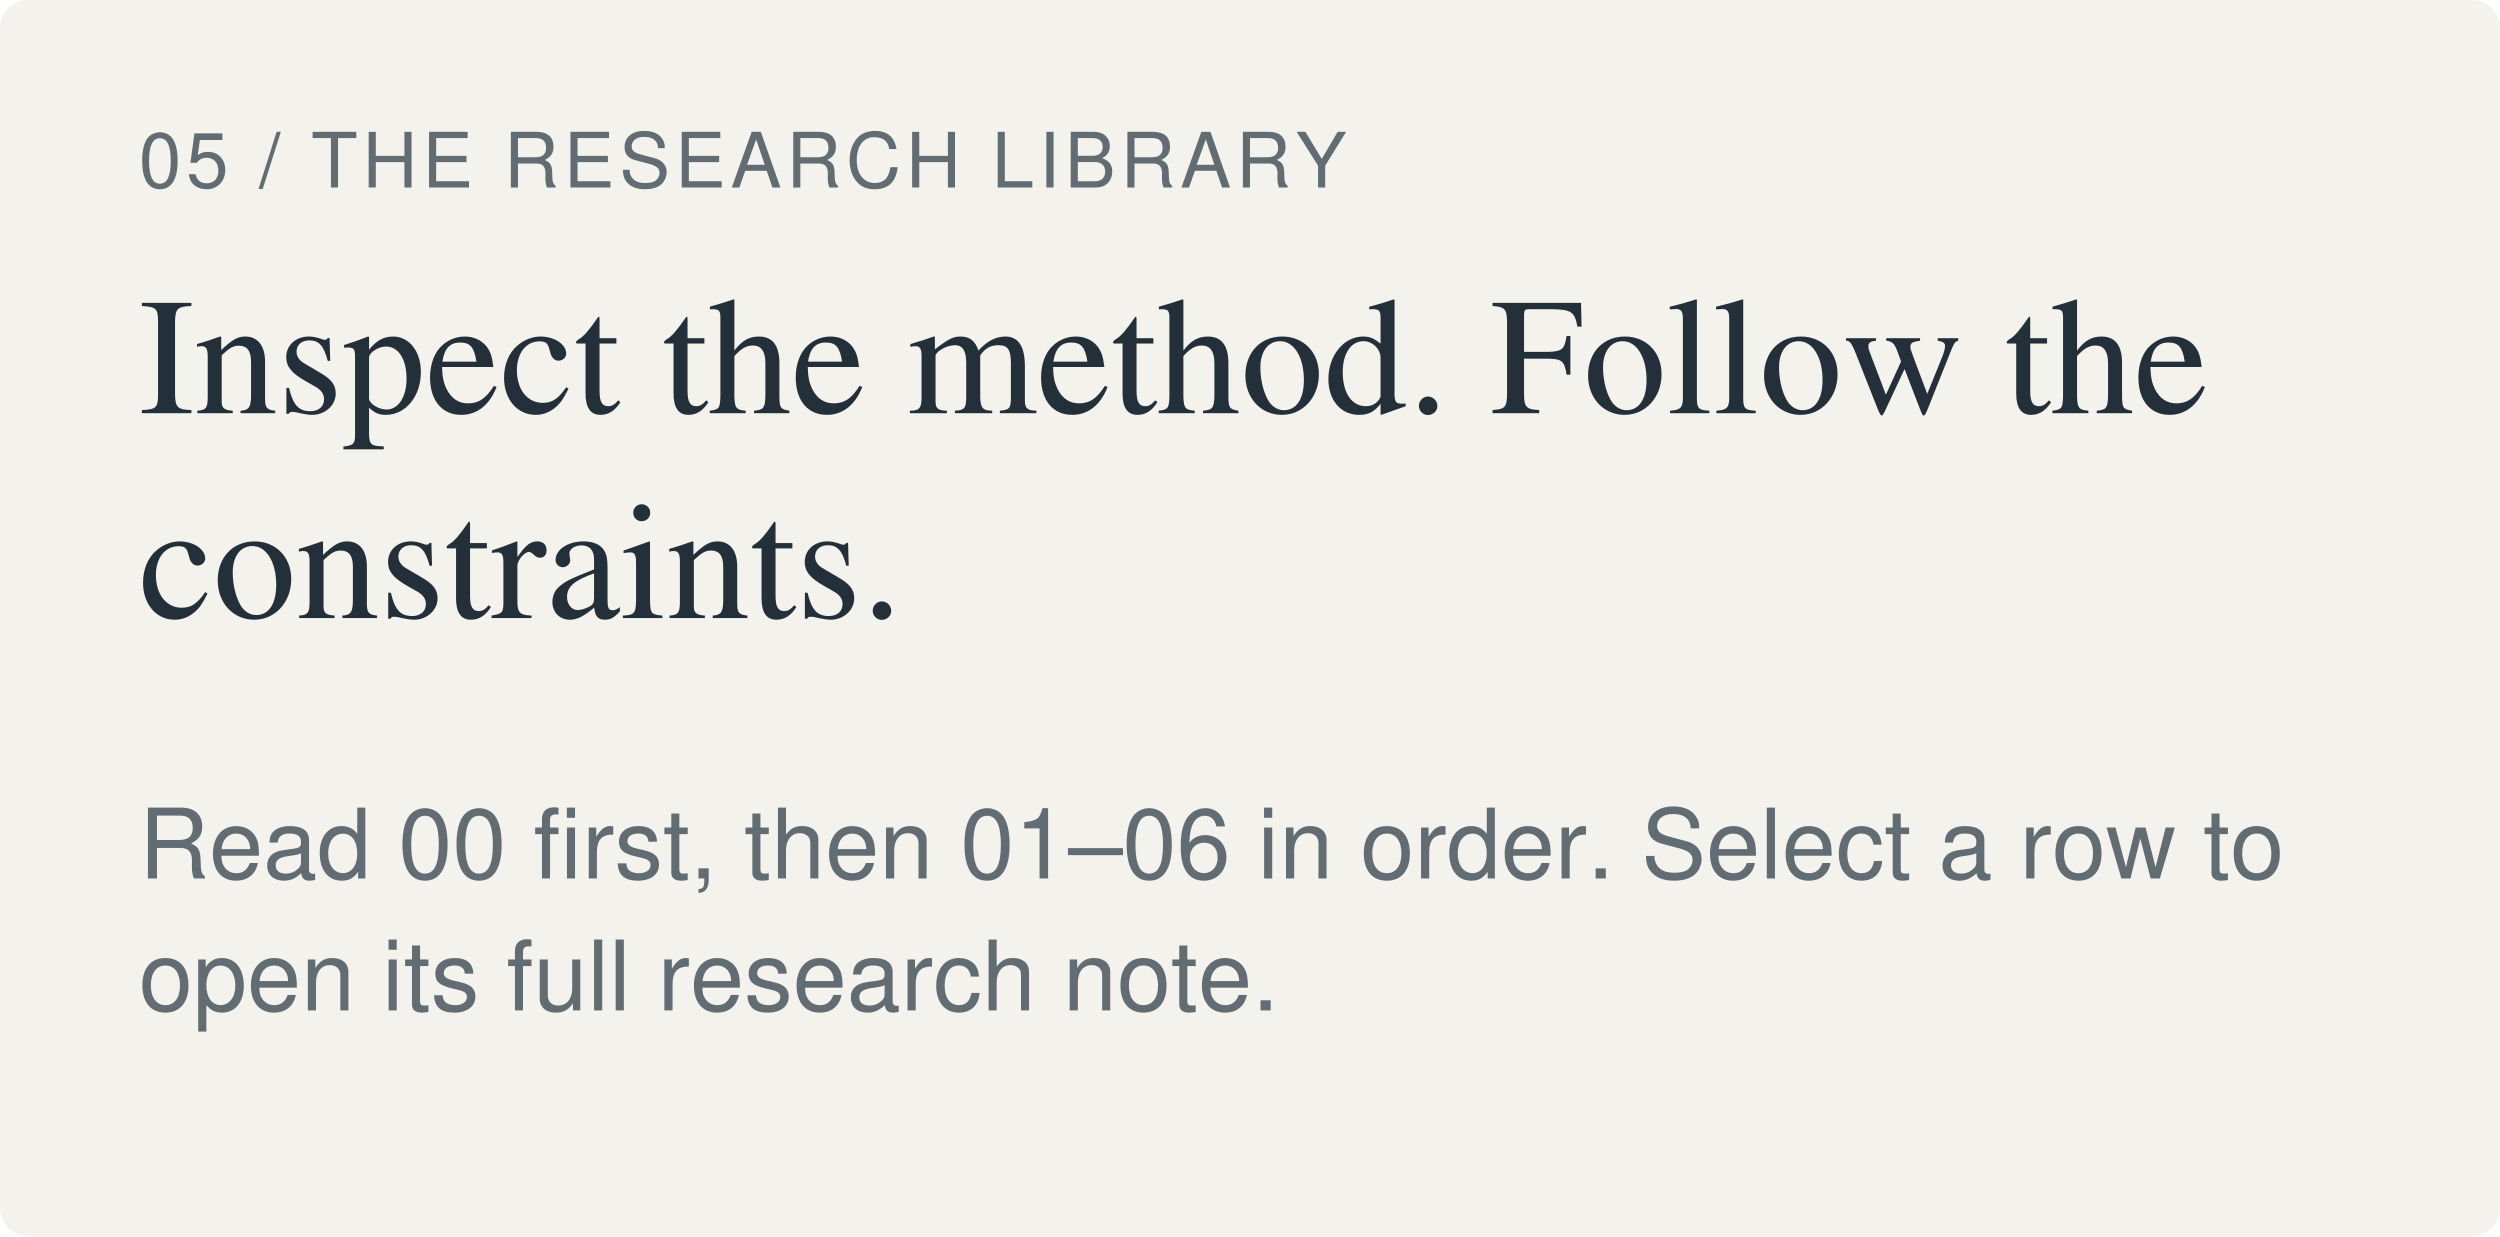
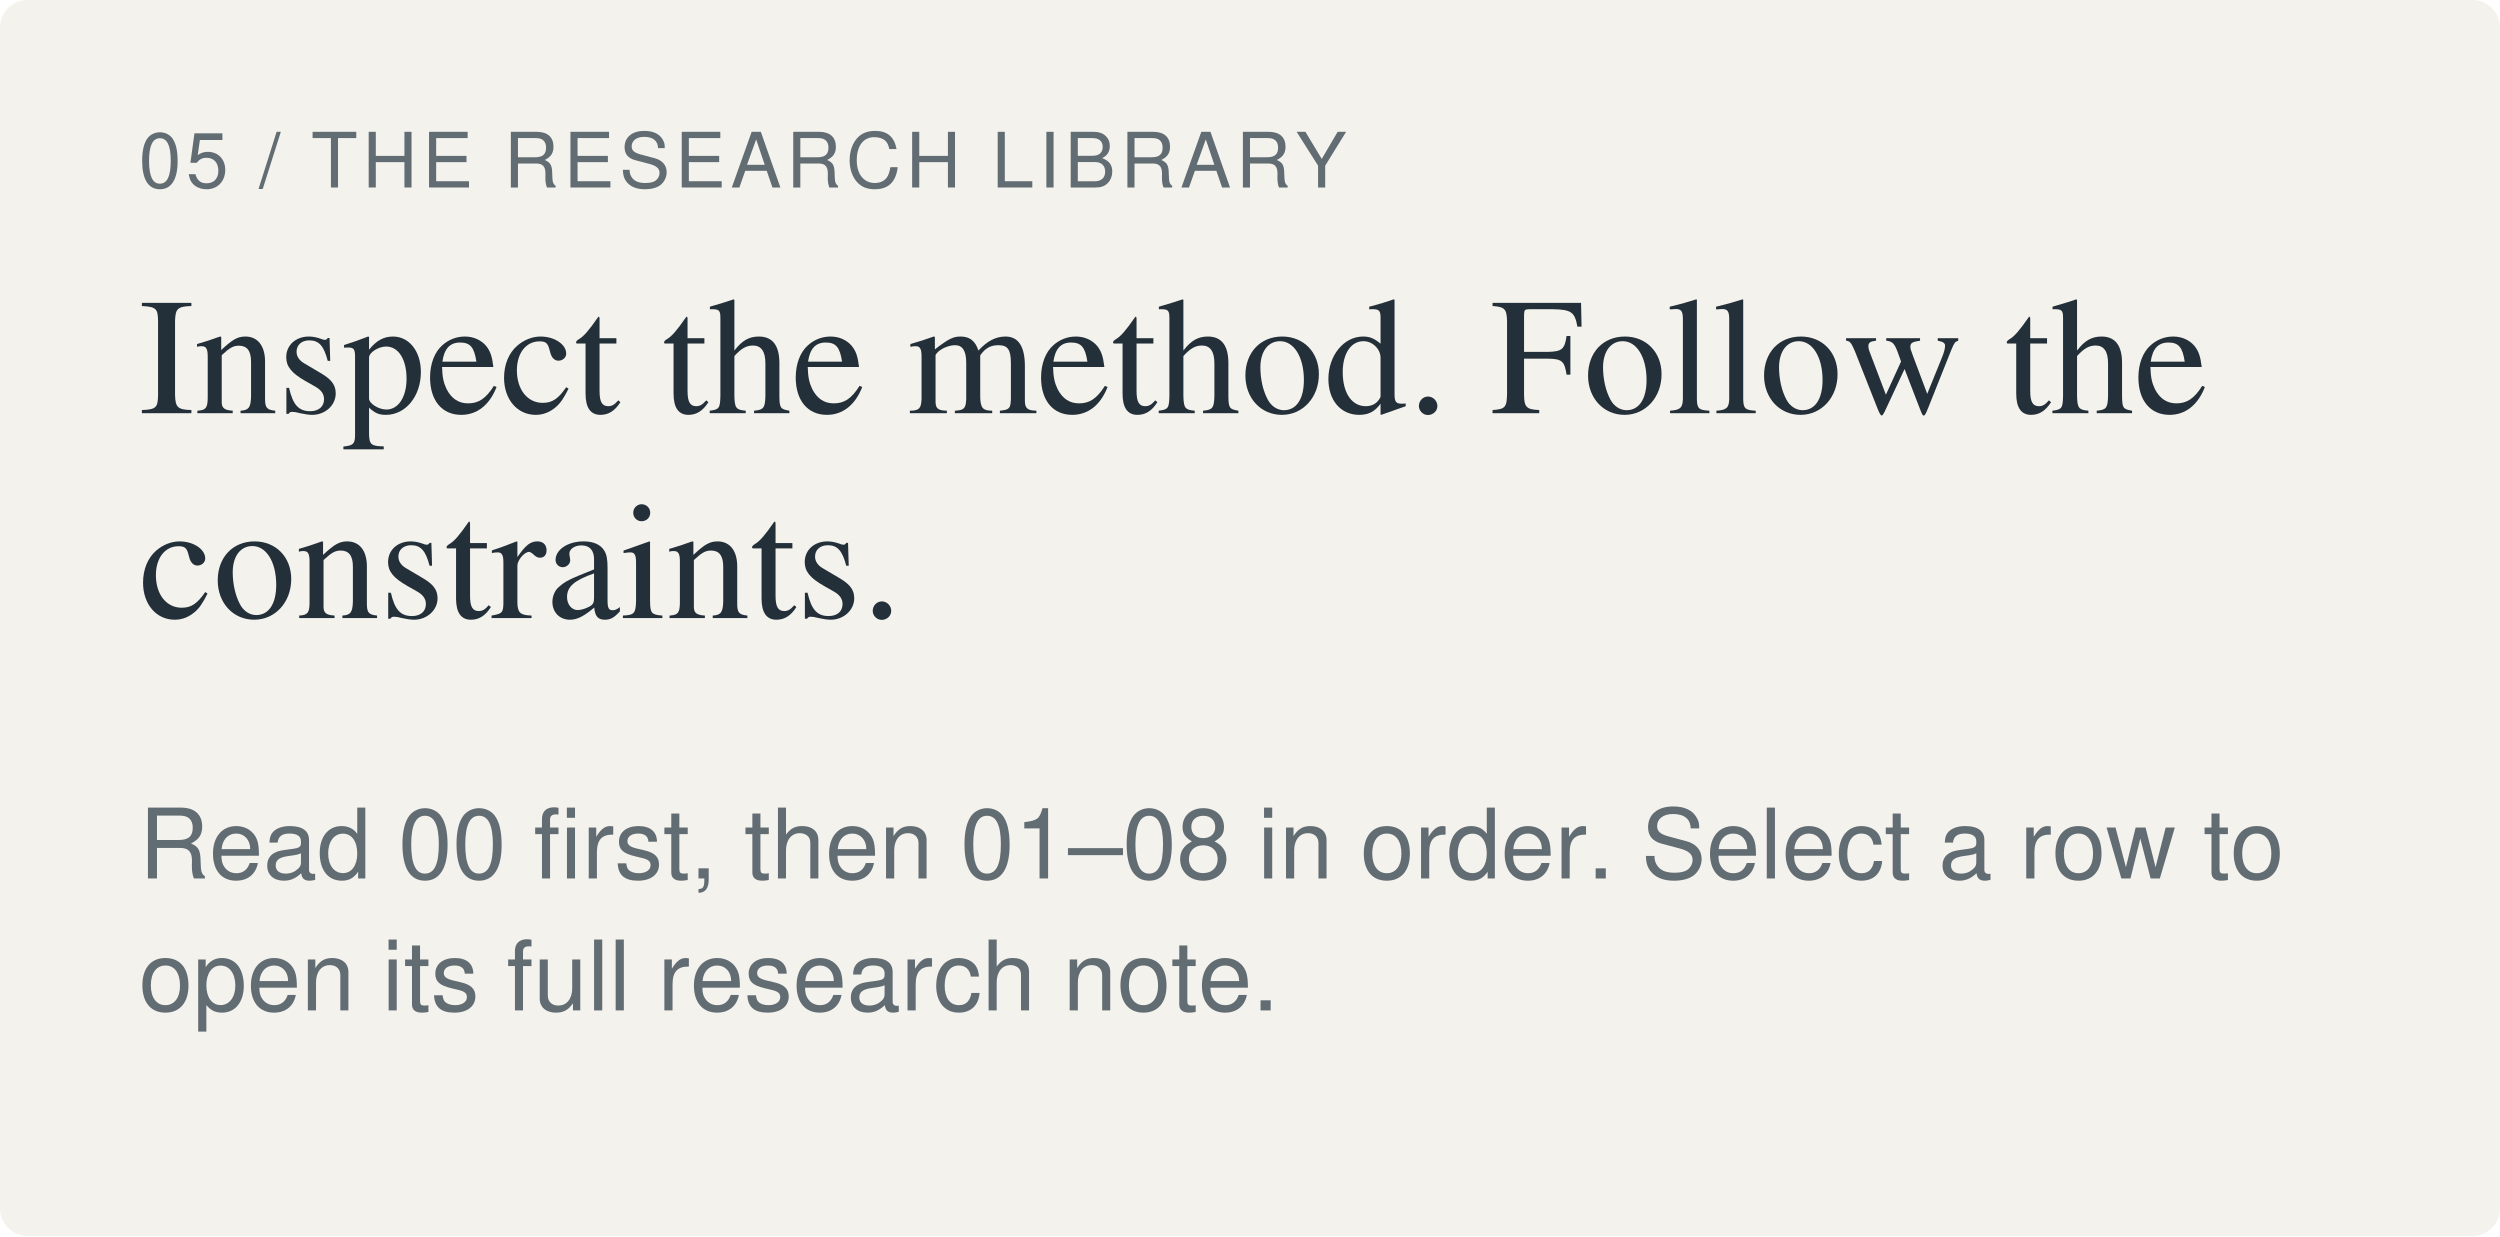
<svg xmlns="http://www.w3.org/2000/svg" width="720" height="356" viewBox="0 0 720 356" role="img" aria-labelledby="title desc">
  <rect width="720" height="356" rx="8" fill="#f4f2ed" />
  <g fill="#626c73" aria-label="05 / THE RESEARCH LIBRARY">
    <path d="M275 723C209 723 149 693 112 644C66 580 43 484 43 350C43 106 123 -23 275 -23C425 -23 507 106 507 344C507 484 485 578 438 644C401 694 342 723 275 723ZM275 645C370 645 417 548 417 352C417 146 371 50 273 50C180 50 133 150 133 349C133 548 180 645 275 645Z" transform="translate(40.000 54.000) scale(0.022 -0.022)" />
    <path d="M476 709H110L57 323H138C179 372 213 389 269 389C364 389 423 324 423 219C423 117 364 55 268 55C191 55 144 94 123 174H35C47 116 57 88 78 62C118 8 190 -23 270 -23C413 -23 513 81 513 231C513 371 420 467 284 467C234 467 194 454 153 424L181 622H476Z" transform="translate(53.582 54.000) scale(0.022 -0.022)" />
    <path d="M229 729 -8 -20H47L284 729Z" transform="translate(74.630 54.000) scale(0.022 -0.022)" />
    <path d="M354 647H593V729H21V647H261V0H354Z" transform="translate(89.562 54.000) scale(0.022 -0.022)" />
    <path d="M551 332V0H644V729H551V414H176V729H83V0H176V332Z" transform="translate(104.354 54.000) scale(0.022 -0.022)" />
    <path d="M183 332H580V414H183V647H595V729H90V0H613V82H183Z" transform="translate(121.588 54.000) scale(0.022 -0.022)" />
    <path d="M186 314H426C509 314 546 274 546 184L545 119C545 74 553 30 566 0H679V23C644 47 637 73 635 170C634 290 615 326 536 360C618 401 651 450 651 534C651 660 573 729 429 729H93V0H186ZM186 396V647H411C463 647 493 639 516 619C541 598 554 565 554 522C554 435 510 396 411 396Z" transform="translate(145.078 54.000) scale(0.022 -0.022)" />
    <path d="M183 332H580V414H183V647H595V729H90V0H613V82H183Z" transform="translate(162.312 54.000) scale(0.022 -0.022)" />
    <path d="M596 515C596 565 593 579 577 613C537 697 452 741 329 741C169 741 70 659 70 527C70 438 117 382 213 357L394 309C487 285 528 248 528 191C528 152 507 112 476 90C447 69 401 59 342 59C262 59 209 78 174 120C147 152 135 187 136 232H48C49 165 62 121 91 81C141 12 225 -23 336 -23C423 -23 494 -3 541 33C590 72 621 137 621 200C621 290 565 356 466 383L283 432C195 456 163 484 163 540C163 614 228 663 326 663C442 663 507 611 508 515Z" transform="translate(178.336 54.000) scale(0.022 -0.022)" />
    <path d="M183 332H580V414H183V647H595V729H90V0H613V82H183Z" transform="translate(194.360 54.000) scale(0.022 -0.022)" />
    <path d="M474 219 549 0H653L397 729H277L17 0H116L193 219ZM448 297H216L336 629Z" transform="translate(210.384 54.000) scale(0.022 -0.022)" />
    <path d="M186 314H426C509 314 546 274 546 184L545 119C545 74 553 30 566 0H679V23C644 47 637 73 635 170C634 290 615 326 536 360C618 401 651 450 651 534C651 660 573 729 429 729H93V0H186ZM186 396V647H411C463 647 493 639 516 619C541 598 554 565 554 522C554 435 510 396 411 396Z" transform="translate(226.408 54.000) scale(0.022 -0.022)" />
    <path d="M662 503C633 663 541 741 381 741C283 741 204 710 150 650C84 578 48 474 48 356C48 236 85 133 153 62C210 4 282 -23 377 -23C555 -23 655 73 677 266H581C573 216 563 182 548 153C518 93 456 59 378 59C233 59 141 175 141 357C141 544 228 659 370 659C429 659 484 642 514 613C541 588 556 558 567 503Z" transform="translate(243.642 54.000) scale(0.022 -0.022)" />
    <path d="M551 332V0H644V729H551V414H176V729H83V0H176V332Z" transform="translate(260.876 54.000) scale(0.022 -0.022)" />
    <path d="M173 729H80V0H533V82H173Z" transform="translate(285.576 54.000) scale(0.022 -0.022)" />
    <path d="M194 729H100V0H194Z" transform="translate(299.158 54.000) scale(0.022 -0.022)" />
    <path d="M79 0H408C477 0 528 19 567 61C603 99 623 151 623 208C623 296 583 349 490 385C557 416 591 469 591 544C591 598 571 644 533 678C494 713 445 729 375 729H79ZM172 415V647H352C404 647 433 640 458 621C484 601 498 571 498 531C498 491 484 461 458 441C433 422 404 415 352 415ZM172 82V333H399C481 333 530 286 530 207C530 129 481 82 399 82Z" transform="translate(306.624 54.000) scale(0.022 -0.022)" />
    <path d="M186 314H426C509 314 546 274 546 184L545 119C545 74 553 30 566 0H679V23C644 47 637 73 635 170C634 290 615 326 536 360C618 401 651 450 651 534C651 660 573 729 429 729H93V0H186ZM186 396V647H411C463 647 493 639 516 619C541 598 554 565 554 522C554 435 510 396 411 396Z" transform="translate(322.648 54.000) scale(0.022 -0.022)" />
    <path d="M474 219 549 0H653L397 729H277L17 0H116L193 219ZM448 297H216L336 629Z" transform="translate(339.882 54.000) scale(0.022 -0.022)" />
    <path d="M186 314H426C509 314 546 274 546 184L545 119C545 74 553 30 566 0H679V23C644 47 637 73 635 170C634 290 615 326 536 360C618 401 651 450 651 534C651 660 573 729 429 729H93V0H186ZM186 396V647H411C463 647 493 639 516 619C541 598 554 565 554 522C554 435 510 396 411 396Z" transform="translate(355.906 54.000) scale(0.022 -0.022)" />
    <path d="M387 286 661 729H550L342 374L128 729H13L294 286V0H387Z" transform="translate(373.140 54.000) scale(0.022 -0.022)" />
  </g>
  <g fill="#243039" aria-label="Inspect the method. Follow the">
    <path d="M18 0H315V19C233 21 219 35 217 109V553C219 628 232 640 315 643V662H18V643C103 638 114 628 115 553V109C114 33 102 22 18 19Z" transform="translate(40.000 119.000) scale(0.048 -0.048)" />
    <path d="M18 0H230V15C180 18 164 31 164 67V348C212 393 234 405 267 405C316 405 340 374 340 308V99C338 34 326 18 277 15V0H485V15C436 20 425 32 424 81V310C424 404 380 460 306 460C260 460 229 443 161 379V458L154 460C102 441 68 430 16 415V398C23 401 32 402 43 402C71 402 80 387 80 338V90C79 31 68 18 18 15Z" transform="translate(55.984 119.000) scale(0.048 -0.048)" />
    <path d="M315 314 311 451H300C295 443 290 440 284 440C278 440 268 442 257 447C234 455 211 460 187 460C108 460 51 408 51 336C51 280 83 240 168 192L226 159C261 139 278 115 278 84C278 40 246 12 195 12C126 12 91 50 68 152H52V-4H65C72 6 76 8 88 8C99 8 111 6 134 0C161 -6 187 -10 207 -10C285 -10 348 48 348 118C348 168 324 201 264 237L156 301C128 318 113 342 113 369C113 410 144 437 190 437C247 437 277 404 300 314Z" transform="translate(79.984 119.000) scale(0.048 -0.048)" />
    <path d="M5 -217H247V-199C172 -198 160 -188 159 -124V33C195 0 218 -10 260 -10C379 -10 470 102 470 247C470 371 400 460 303 460C247 460 203 436 159 381V458L153 460C99 439 64 426 9 409V393C18 394 24 394 34 394C68 394 75 384 75 337V-131C75 -184 64 -194 5 -200ZM159 334C159 364 215 400 261 400C335 400 384 324 384 207C384 97 335 22 263 22C216 22 159 58 159 88Z" transform="translate(98.656 119.000) scale(0.048 -0.048)" />
    <path d="M408 164C360 88 317 59 253 59C196 59 153 88 124 145C106 183 99 215 97 277H405C397 342 387 371 362 403C332 439 286 460 234 460C184 460 137 442 99 408C52 367 25 296 25 214C25 76 97 -10 212 -10C307 -10 382 49 424 157ZM99 309C110 387 144 424 205 424C266 424 290 396 303 309Z" transform="translate(122.656 119.000) scale(0.048 -0.048)" />
    <path d="M398 156C350 86 314 62 257 62C165 62 102 142 102 257C102 361 157 431 238 431C274 431 287 421 297 383L303 361C311 332 329 315 351 315C377 315 398 334 398 357C398 413 328 460 244 460C195 460 144 440 103 404C53 360 25 292 25 212C25 83 104 -10 215 -10C260 -10 300 6 336 37C363 60 382 88 412 147Z" transform="translate(143.968 119.000) scale(0.048 -0.048)" />
    <path d="M255 450H154V566C154 576 152 579 147 579C89 495 59 461 30 444C19 437 13 431 13 425C13 422 14 420 17 418H70V117C70 33 100 -10 159 -10C208 -10 246 14 279 66L266 77C244 51 228 42 206 42C169 42 154 69 154 132V418H255Z" transform="translate(165.280 119.000) scale(0.048 -0.048)" />
    <path d="M255 450H154V566C154 576 152 579 147 579C89 495 59 461 30 444C19 437 13 431 13 425C13 422 14 420 17 418H70V117C70 33 100 -10 159 -10C208 -10 246 14 279 66L266 77C244 51 228 42 206 42C169 42 154 69 154 132V418H255Z" transform="translate(190.624 119.000) scale(0.048 -0.048)" />
    <path d="M487 15C433 24 428 31 427 102V301C427 406 386 460 304 460C245 460 203 436 157 376V680L152 683C117 671 92 663 37 647L10 639V623C14 624 16 624 22 624C65 624 73 616 73 573V102C71 30 66 22 9 15V0H225V15C167 20 159 31 157 102V343C199 389 229 406 269 406C318 406 343 370 343 300V102C341 31 332 20 275 15V0H487Z" transform="translate(203.968 119.000) scale(0.048 -0.048)" />
    <path d="M408 164C360 88 317 59 253 59C196 59 153 88 124 145C106 183 99 215 97 277H405C397 342 387 371 362 403C332 439 286 460 234 460C184 460 137 442 99 408C52 367 25 296 25 214C25 76 97 -10 212 -10C307 -10 382 49 424 157ZM99 309C110 387 144 424 205 424C266 424 290 396 303 309Z" transform="translate(227.968 119.000) scale(0.048 -0.048)" />
    <path d="M16 0H238V15C187 16 171 27 170 67V349C170 351 178 361 185 368C210 391 253 408 288 408C332 408 354 373 354 303V86C352 29 342 18 286 15V0H510V15C454 15 440 31 438 95V347C468 390 500 408 547 408C604 408 622 381 622 298V87C620 28 614 21 556 15V0H775V15L749 17C717 22 706 37 706 76V282C706 400 667 460 590 460C532 460 481 434 427 376C409 433 375 460 321 460C276 460 249 447 166 383V458L159 460C106 441 72 430 19 415V398C31 401 40 402 51 402C77 402 86 386 86 338V85C84 29 71 15 16 15Z" transform="translate(261.280 119.000) scale(0.048 -0.048)" />
    <path d="M408 164C360 88 317 59 253 59C196 59 153 88 124 145C106 183 99 215 97 277H405C397 342 387 371 362 403C332 439 286 460 234 460C184 460 137 442 99 408C52 367 25 296 25 214C25 76 97 -10 212 -10C307 -10 382 49 424 157ZM99 309C110 387 144 424 205 424C266 424 290 396 303 309Z" transform="translate(298.624 119.000) scale(0.048 -0.048)" />
    <path d="M255 450H154V566C154 576 152 579 147 579C89 495 59 461 30 444C19 437 13 431 13 425C13 422 14 420 17 418H70V117C70 33 100 -10 159 -10C208 -10 246 14 279 66L266 77C244 51 228 42 206 42C169 42 154 69 154 132V418H255Z" transform="translate(319.936 119.000) scale(0.048 -0.048)" />
    <path d="M487 15C433 24 428 31 427 102V301C427 406 386 460 304 460C245 460 203 436 157 376V680L152 683C117 671 92 663 37 647L10 639V623C14 624 16 624 22 624C65 624 73 616 73 573V102C71 30 66 22 9 15V0H225V15C167 20 159 31 157 102V343C199 389 229 406 269 406C318 406 343 370 343 300V102C341 31 332 20 275 15V0H487Z" transform="translate(333.280 119.000) scale(0.048 -0.048)" />
    <path d="M250 460C119 460 29 364 29 226C29 90 122 -10 248 -10C374 -10 470 95 470 234C470 366 378 460 250 460ZM237 432C321 432 380 336 380 199C380 85 335 18 260 18C221 18 184 42 163 82C135 134 119 204 119 275C119 370 165 432 237 432Z" transform="translate(357.280 119.000) scale(0.048 -0.048)" />
    <path d="M491 58C478 57 472 57 468 57C433 57 424 68 424 114V681L419 683C372 667 338 656 272 639V623C280 624 285 624 294 624C331 624 340 614 340 573V417C302 449 275 460 235 460C120 460 27 347 27 205C27 77 101 -10 212 -10C268 -10 306 10 340 57V-7L344 -10L491 42ZM340 102C340 95 333 83 323 72C306 52 280 42 251 42C167 42 113 122 113 246C113 358 162 432 238 432C292 432 340 385 340 332Z" transform="translate(381.280 119.000) scale(0.048 -0.048)" />
    <path d="M125 100C95 100 70 75 70 43C70 14 95 -11 124 -11C155 -11 181 13 181 43C181 74 155 100 125 100Z" transform="translate(405.280 119.000) scale(0.048 -0.048)" />
    <path d="M479 231V463H456C445 384 428 370 346 368H201V590C202 620 205 623 233 624H369C485 622 505 608 521 519H546L543 662H12V643C85 638 97 625 99 553V120C98 35 88 24 12 19V0H292V19C216 22 202 36 201 109V327H346C428 326 444 312 456 231Z" transform="translate(429.280 119.000) scale(0.048 -0.048)" />
    <path d="M250 460C119 460 29 364 29 226C29 90 122 -10 248 -10C374 -10 470 95 470 234C470 366 378 460 250 460ZM237 432C321 432 380 336 380 199C380 85 335 18 260 18C221 18 184 42 163 82C135 134 119 204 119 275C119 370 165 432 237 432Z" transform="translate(455.968 119.000) scale(0.048 -0.048)" />
    <path d="M21 0H257V15C194 18 183 28 182 84V681L178 683C127 667 90 656 19 639V623H25C36 624 48 625 56 625C88 625 98 611 98 564V87C97 33 83 19 21 15Z" transform="translate(479.968 119.000) scale(0.048 -0.048)" />
    <path d="M21 0H257V15C194 18 183 28 182 84V681L178 683C127 667 90 656 19 639V623H25C36 624 48 625 56 625C88 625 98 611 98 564V87C97 33 83 19 21 15Z" transform="translate(493.312 119.000) scale(0.048 -0.048)" />
    <path d="M250 460C119 460 29 364 29 226C29 90 122 -10 248 -10C374 -10 470 95 470 234C470 366 378 460 250 460ZM237 432C321 432 380 336 380 199C380 85 335 18 260 18C221 18 184 42 163 82C135 134 119 204 119 275C119 370 165 432 237 432Z" transform="translate(506.656 119.000) scale(0.048 -0.048)" />
    <path d="M571 450V435C605 428 615 421 615 404C615 389 609 365 598 338L508 116L424 340C407 386 407 386 407 399C407 421 418 428 465 435V450H262V435C299 431 311 419 331 366C336 352 345 327 351 310L260 111L161 372C157 382 155 392 155 402C155 423 166 431 201 435V450H21V435C44 433 52 423 74 372L209 30C221 -1 229 -14 235 -14C240 -14 248 -2 260 25L372 265L463 29C478 -9 480 -14 487 -14C494 -14 499 -5 515 35L653 381C671 423 674 428 694 435V450Z" transform="translate(530.656 119.000) scale(0.048 -0.048)" />
    <path d="M255 450H154V566C154 576 152 579 147 579C89 495 59 461 30 444C19 437 13 431 13 425C13 422 14 420 17 418H70V117C70 33 100 -10 159 -10C208 -10 246 14 279 66L266 77C244 51 228 42 206 42C169 42 154 69 154 132V418H255Z" transform="translate(577.312 119.000) scale(0.048 -0.048)" />
    <path d="M487 15C433 24 428 31 427 102V301C427 406 386 460 304 460C245 460 203 436 157 376V680L152 683C117 671 92 663 37 647L10 639V623C14 624 16 624 22 624C65 624 73 616 73 573V102C71 30 66 22 9 15V0H225V15C167 20 159 31 157 102V343C199 389 229 406 269 406C318 406 343 370 343 300V102C341 31 332 20 275 15V0H487Z" transform="translate(590.656 119.000) scale(0.048 -0.048)" />
    <path d="M408 164C360 88 317 59 253 59C196 59 153 88 124 145C106 183 99 215 97 277H405C397 342 387 371 362 403C332 439 286 460 234 460C184 460 137 442 99 408C52 367 25 296 25 214C25 76 97 -10 212 -10C307 -10 382 49 424 157ZM99 309C110 387 144 424 205 424C266 424 290 396 303 309Z" transform="translate(614.656 119.000) scale(0.048 -0.048)" />
  </g>
  <g fill="#243039" aria-label="constraints.">
    <path d="M398 156C350 86 314 62 257 62C165 62 102 142 102 257C102 361 157 431 238 431C274 431 287 421 297 383L303 361C311 332 329 315 351 315C377 315 398 334 398 357C398 413 328 460 244 460C195 460 144 440 103 404C53 360 25 292 25 212C25 83 104 -10 215 -10C260 -10 300 6 336 37C363 60 382 88 412 147Z" transform="translate(40.000 178.000) scale(0.048 -0.048)" />
    <path d="M250 460C119 460 29 364 29 226C29 90 122 -10 248 -10C374 -10 470 95 470 234C470 366 378 460 250 460ZM237 432C321 432 380 336 380 199C380 85 335 18 260 18C221 18 184 42 163 82C135 134 119 204 119 275C119 370 165 432 237 432Z" transform="translate(61.312 178.000) scale(0.048 -0.048)" />
    <path d="M18 0H230V15C180 18 164 31 164 67V348C212 393 234 405 267 405C316 405 340 374 340 308V99C338 34 326 18 277 15V0H485V15C436 20 425 32 424 81V310C424 404 380 460 306 460C260 460 229 443 161 379V458L154 460C102 441 68 430 16 415V398C23 401 32 402 43 402C71 402 80 387 80 338V90C79 31 68 18 18 15Z" transform="translate(85.312 178.000) scale(0.048 -0.048)" />
    <path d="M315 314 311 451H300C295 443 290 440 284 440C278 440 268 442 257 447C234 455 211 460 187 460C108 460 51 408 51 336C51 280 83 240 168 192L226 159C261 139 278 115 278 84C278 40 246 12 195 12C126 12 91 50 68 152H52V-4H65C72 6 76 8 88 8C99 8 111 6 134 0C161 -6 187 -10 207 -10C285 -10 348 48 348 118C348 168 324 201 264 237L156 301C128 318 113 342 113 369C113 410 144 437 190 437C247 437 277 404 300 314Z" transform="translate(109.312 178.000) scale(0.048 -0.048)" />
    <path d="M255 450H154V566C154 576 152 579 147 579C89 495 59 461 30 444C19 437 13 431 13 425C13 422 14 420 17 418H70V117C70 33 100 -10 159 -10C208 -10 246 14 279 66L266 77C244 51 228 42 206 42C169 42 154 69 154 132V418H255Z" transform="translate(127.984 178.000) scale(0.048 -0.048)" />
    <path d="M5 0H245V15C178 17 162 31 160 90V315C160 347 202 397 230 397C236 397 245 392 256 382C271 367 283 362 296 362C320 362 335 379 335 407C335 440 314 460 280 460C238 460 210 438 160 366V458L155 460C99 438 63 424 7 406V390C21 393 30 394 42 394C67 394 76 378 76 334V84C74 32 68 26 5 15Z" transform="translate(141.328 178.000) scale(0.048 -0.048)" />
    <path d="M442 66C425 52 413 47 398 47C375 47 368 61 368 105V300C368 352 363 381 348 405C326 441 283 460 224 460C130 460 56 411 56 348C56 325 75 305 99 305C123 305 144 325 144 347C144 351 143 356 142 363C140 372 139 380 139 387C139 414 171 436 211 436C260 436 287 407 287 353V292C134 231 116 222 73 184C51 164 37 130 37 97C37 34 81 -10 142 -10C186 -10 227 11 288 63C293 10 311 -10 352 -10C386 -10 407 2 442 40ZM287 123C287 93 282 82 261 70C236 56 209 48 188 48C153 48 125 82 125 125V129C126 189 170 227 287 268Z" transform="translate(157.312 178.000) scale(0.048 -0.048)" />
    <path d="M16 0H253V15C187 20 180 29 179 102V457L175 460L20 405V390L28 391C40 393 52 394 62 394C86 394 95 378 95 334V102C93 28 84 18 16 15ZM128 683C101 683 78 660 78 632C78 603 100 581 128 581C158 581 180 603 180 632C180 661 157 683 128 683Z" transform="translate(178.624 178.000) scale(0.048 -0.048)" />
    <path d="M18 0H230V15C180 18 164 31 164 67V348C212 393 234 405 267 405C316 405 340 374 340 308V99C338 34 326 18 277 15V0H485V15C436 20 425 32 424 81V310C424 404 380 460 306 460C260 460 229 443 161 379V458L154 460C102 441 68 430 16 415V398C23 401 32 402 43 402C71 402 80 387 80 338V90C79 31 68 18 18 15Z" transform="translate(191.968 178.000) scale(0.048 -0.048)" />
    <path d="M255 450H154V566C154 576 152 579 147 579C89 495 59 461 30 444C19 437 13 431 13 425C13 422 14 420 17 418H70V117C70 33 100 -10 159 -10C208 -10 246 14 279 66L266 77C244 51 228 42 206 42C169 42 154 69 154 132V418H255Z" transform="translate(215.968 178.000) scale(0.048 -0.048)" />
    <path d="M315 314 311 451H300C295 443 290 440 284 440C278 440 268 442 257 447C234 455 211 460 187 460C108 460 51 408 51 336C51 280 83 240 168 192L226 159C261 139 278 115 278 84C278 40 246 12 195 12C126 12 91 50 68 152H52V-4H65C72 6 76 8 88 8C99 8 111 6 134 0C161 -6 187 -10 207 -10C285 -10 348 48 348 118C348 168 324 201 264 237L156 301C128 318 113 342 113 369C113 410 144 437 190 437C247 437 277 404 300 314Z" transform="translate(229.312 178.000) scale(0.048 -0.048)" />
    <path d="M125 100C95 100 70 75 70 43C70 14 95 -11 124 -11C155 -11 181 13 181 43C181 74 155 100 125 100Z" transform="translate(247.984 178.000) scale(0.048 -0.048)" />
  </g>
-   <g fill="#626c73" aria-label="Read 00 first, then 01–06 in order. Select a row to">
+   <g fill="#626c73" aria-label="Read 00 first, then 01–08 in order. Select a row to">
    <path d="M186 314H426C509 314 546 274 546 184L545 119C545 74 553 30 566 0H679V23C644 47 637 73 635 170C634 290 615 326 536 360C618 401 651 450 651 534C651 660 573 729 429 729H93V0H186ZM186 396V647H411C463 647 493 639 516 619C541 598 554 565 554 522C554 435 510 396 411 396Z" transform="translate(40.000 253.000) scale(0.028 -0.028)" />
    <path d="M513 234C513 314 507 362 492 401C458 487 378 539 280 539C134 539 40 428 40 255C40 82 130 -23 278 -23C398 -23 481 45 502 159H418C395 90 348 54 281 54C228 54 183 78 155 122C135 152 128 182 127 234ZM129 302C136 399 195 462 279 462C364 462 423 396 423 302Z" transform="translate(60.216 253.000) scale(0.028 -0.028)" />
    <path d="M535 49C526 47 522 47 517 47C488 47 472 62 472 88V396C472 489 404 539 275 539C198 539 137 517 101 478C77 451 67 421 65 369H149C156 433 194 462 272 462C348 462 389 434 389 384V362C388 326 370 313 302 304C184 289 166 285 134 272C73 246 42 200 42 132C42 37 108 -23 214 -23C280 -23 333 0 392 54C398 0 424 -23 478 -23C496 -23 507 -21 535 -14ZM389 165C389 137 381 120 356 97C322 66 281 50 232 50C167 50 129 81 129 134C129 189 165 217 255 230C344 242 361 246 389 259Z" transform="translate(75.784 253.000) scale(0.028 -0.028)" />
    <path d="M495 729H412V458C377 511 321 539 251 539C115 539 26 430 26 263C26 86 112 -23 254 -23C326 -23 376 4 421 69V0H495ZM265 461C355 461 412 382 412 256C412 135 354 55 266 55C174 55 113 136 113 258C113 380 174 461 265 461Z" transform="translate(91.352 253.000) scale(0.028 -0.028)" />
    <path d="M275 723C209 723 149 693 112 644C66 580 43 484 43 350C43 106 123 -23 275 -23C425 -23 507 106 507 344C507 484 485 578 438 644C401 694 342 723 275 723ZM275 645C370 645 417 548 417 352C417 146 371 50 273 50C180 50 133 150 133 349C133 548 180 645 275 645Z" transform="translate(114.704 253.000) scale(0.028 -0.028)" />
    <path d="M275 723C209 723 149 693 112 644C66 580 43 484 43 350C43 106 123 -23 275 -23C425 -23 507 106 507 344C507 484 485 578 438 644C401 694 342 723 275 723ZM275 645C370 645 417 548 417 352C417 146 371 50 273 50C180 50 133 150 133 349C133 548 180 645 275 645Z" transform="translate(130.272 253.000) scale(0.028 -0.028)" />
    <path d="M258 524H171V606C171 641 190 659 229 659C236 659 239 659 258 658V727C239 731 228 732 211 732C134 732 88 688 88 613V524H18V456H88V0H171V456H258Z" transform="translate(153.624 253.000) scale(0.028 -0.028)" />
    <path d="M150 524H67V0H150ZM150 729H66V624H150Z" transform="translate(161.408 253.000) scale(0.028 -0.028)" />
    <path d="M69 524V0H153V272C154 398 206 454 321 451V536C307 538 299 539 289 539C235 539 194 507 146 429V524Z" transform="translate(167.624 253.000) scale(0.028 -0.028)" />
    <path d="M438 378C437 481 369 539 248 539C126 539 47 476 47 379C47 297 89 258 213 228L291 209C349 195 372 174 372 137C372 87 323 54 250 54C205 54 167 67 146 89C133 104 127 119 122 156H34C38 35 106 -23 243 -23C375 -23 459 42 459 143C459 221 415 264 311 289L231 308C163 324 134 346 134 383C134 432 177 462 245 462C312 462 348 433 350 378Z" transform="translate(176.948 253.000) scale(0.028 -0.028)" />
    <path d="M254 524H168V668H85V524H14V456H85V60C85 6 121 -23 186 -23C208 -23 226 -21 254 -16V54C242 51 231 50 214 50C178 50 168 60 168 97V456H254Z" transform="translate(190.948 253.000) scale(0.028 -0.028)" />
    <path d="M87 104V0H147V-18C147 -87 134 -107 87 -109V-147C153 -149 192 -101 192 -16V104Z" transform="translate(198.732 253.000) scale(0.028 -0.028)" />
    <path d="M254 524H168V668H85V524H14V456H85V60C85 6 121 -23 186 -23C208 -23 226 -21 254 -16V54C242 51 231 50 214 50C178 50 168 60 168 97V456H254Z" transform="translate(214.300 253.000) scale(0.028 -0.028)" />
    <path d="M70 729V0H153V289C153 396 209 466 295 466C323 466 349 458 369 443C393 425 403 400 403 363V0H486V396C486 484 423 539 321 539C247 539 202 516 153 452V729Z" transform="translate(222.084 253.000) scale(0.028 -0.028)" />
    <path d="M513 234C513 314 507 362 492 401C458 487 378 539 280 539C134 539 40 428 40 255C40 82 130 -23 278 -23C398 -23 481 45 502 159H418C395 90 348 54 281 54C228 54 183 78 155 122C135 152 128 182 127 234ZM129 302C136 399 195 462 279 462C364 462 423 396 423 302Z" transform="translate(237.652 253.000) scale(0.028 -0.028)" />
    <path d="M70 524V0H154V289C154 396 210 466 296 466C362 466 404 426 404 363V0H487V396C487 483 422 539 321 539C243 539 193 509 147 436V524Z" transform="translate(253.220 253.000) scale(0.028 -0.028)" />
    <path d="M275 723C209 723 149 693 112 644C66 580 43 484 43 350C43 106 123 -23 275 -23C425 -23 507 106 507 344C507 484 485 578 438 644C401 694 342 723 275 723ZM275 645C370 645 417 548 417 352C417 146 371 50 273 50C180 50 133 150 133 349C133 548 180 645 275 645Z" transform="translate(276.572 253.000) scale(0.028 -0.028)" />
    <path d="M259 515V0H347V723H289C258 612 238 597 102 579V515Z" transform="translate(292.140 253.000) scale(0.028 -0.028)" />
    <path d="M561 312H-5V240H561Z" transform="translate(307.708 253.000) scale(0.028 -0.028)" />
    <path d="M275 723C209 723 149 693 112 644C66 580 43 484 43 350C43 106 123 -23 275 -23C425 -23 507 106 507 344C507 484 485 578 438 644C401 694 342 723 275 723ZM275 645C370 645 417 548 417 352C417 146 371 50 273 50C180 50 133 150 133 349C133 548 180 645 275 645Z" transform="translate(323.276 253.000) scale(0.028 -0.028)" />
-     <path d="M498 535C481 653 405 723 297 723C219 723 149 685 107 620C62 549 43 461 43 330C43 208 60 131 103 67C141 8 203 -23 281 -23C416 -23 513 78 513 219C513 352 423 446 296 446C226 446 171 420 133 367C134 546 190 645 291 645C353 645 396 605 410 535ZM285 368C370 368 423 308 423 212C423 121 363 55 282 55C200 55 138 124 138 216C138 306 198 368 285 368Z" transform="translate(338.844 253.000) scale(0.028 -0.028)" />
+     <path d="M391 381C465 426 488 462 488 530C488 644 401 723 275 723C150 723 62 644 62 531C62 462 85 427 158 381C77 340 37 281 37 201C37 69 134 -23 275 -23C415 -23 513 69 513 201C513 281 473 340 391 381ZM275 645C350 645 398 600 398 528C398 460 349 415 275 415C200 415 152 460 152 530C152 600 200 645 275 645ZM275 341C363 341 423 283 423 199C423 112 364 55 273 55C187 55 127 114 127 198C127 284 186 341 275 341Z" transform="translate(338.844 253.000) scale(0.028 -0.028)" />
    <path d="M150 524H67V0H150ZM150 729H66V624H150Z" transform="translate(362.196 253.000) scale(0.028 -0.028)" />
    <path d="M70 524V0H154V289C154 396 210 466 296 466C362 466 404 426 404 363V0H487V396C487 483 422 539 321 539C243 539 193 509 147 436V524Z" transform="translate(368.412 253.000) scale(0.028 -0.028)" />
    <path d="M272 539C124 539 36 434 36 258C36 81 124 -23 273 -23C421 -23 510 82 510 254C510 436 424 539 272 539ZM273 462C367 462 423 385 423 255C423 131 365 54 273 54C180 54 123 131 123 258C123 385 180 462 273 462Z" transform="translate(391.764 253.000) scale(0.028 -0.028)" />
    <path d="M69 524V0H153V272C154 398 206 454 321 451V536C307 538 299 539 289 539C235 539 194 507 146 429V524Z" transform="translate(407.332 253.000) scale(0.028 -0.028)" />
    <path d="M495 729H412V458C377 511 321 539 251 539C115 539 26 430 26 263C26 86 112 -23 254 -23C326 -23 376 4 421 69V0H495ZM265 461C355 461 412 382 412 256C412 135 354 55 266 55C174 55 113 136 113 258C113 380 174 461 265 461Z" transform="translate(416.656 253.000) scale(0.028 -0.028)" />
    <path d="M513 234C513 314 507 362 492 401C458 487 378 539 280 539C134 539 40 428 40 255C40 82 130 -23 278 -23C398 -23 481 45 502 159H418C395 90 348 54 281 54C228 54 183 78 155 122C135 152 128 182 127 234ZM129 302C136 399 195 462 279 462C364 462 423 396 423 302Z" transform="translate(432.224 253.000) scale(0.028 -0.028)" />
    <path d="M69 524V0H153V272C154 398 206 454 321 451V536C307 538 299 539 289 539C235 539 194 507 146 429V524Z" transform="translate(447.792 253.000) scale(0.028 -0.028)" />
    <path d="M191 104H87V0H191Z" transform="translate(457.116 253.000) scale(0.028 -0.028)" />
    <path d="M596 515C596 565 593 579 577 613C537 697 452 741 329 741C169 741 70 659 70 527C70 438 117 382 213 357L394 309C487 285 528 248 528 191C528 152 507 112 476 90C447 69 401 59 342 59C262 59 209 78 174 120C147 152 135 187 136 232H48C49 165 62 121 91 81C141 12 225 -23 336 -23C423 -23 494 -3 541 33C590 72 621 137 621 200C621 290 565 356 466 383L283 432C195 456 163 484 163 540C163 614 228 663 326 663C442 663 507 611 508 515Z" transform="translate(472.684 253.000) scale(0.028 -0.028)" />
    <path d="M513 234C513 314 507 362 492 401C458 487 378 539 280 539C134 539 40 428 40 255C40 82 130 -23 278 -23C398 -23 481 45 502 159H418C395 90 348 54 281 54C228 54 183 78 155 122C135 152 128 182 127 234ZM129 302C136 399 195 462 279 462C364 462 423 396 423 302Z" transform="translate(491.360 253.000) scale(0.028 -0.028)" />
    <path d="M152 729H68V0H152Z" transform="translate(506.928 253.000) scale(0.028 -0.028)" />
    <path d="M513 234C513 314 507 362 492 401C458 487 378 539 280 539C134 539 40 428 40 255C40 82 130 -23 278 -23C398 -23 481 45 502 159H418C395 90 348 54 281 54C228 54 183 78 155 122C135 152 128 182 127 234ZM129 302C136 399 195 462 279 462C364 462 423 396 423 302Z" transform="translate(513.144 253.000) scale(0.028 -0.028)" />
    <path d="M471 348C467 399 456 432 436 461C400 510 337 539 264 539C122 539 31 427 31 253C31 84 121 -23 263 -23C388 -23 467 52 477 180H393C379 96 336 54 265 54C173 54 118 129 118 253C118 384 172 462 263 462C333 462 377 421 387 348Z" transform="translate(528.712 253.000) scale(0.028 -0.028)" />
    <path d="M254 524H168V668H85V524H14V456H85V60C85 6 121 -23 186 -23C208 -23 226 -21 254 -16V54C242 51 231 50 214 50C178 50 168 60 168 97V456H254Z" transform="translate(542.712 253.000) scale(0.028 -0.028)" />
    <path d="M535 49C526 47 522 47 517 47C488 47 472 62 472 88V396C472 489 404 539 275 539C198 539 137 517 101 478C77 451 67 421 65 369H149C156 433 194 462 272 462C348 462 389 434 389 384V362C388 326 370 313 302 304C184 289 166 285 134 272C73 246 42 200 42 132C42 37 108 -23 214 -23C280 -23 333 0 392 54C398 0 424 -23 478 -23C496 -23 507 -21 535 -14ZM389 165C389 137 381 120 356 97C322 66 281 50 232 50C167 50 129 81 129 134C129 189 165 217 255 230C344 242 361 246 389 259Z" transform="translate(558.280 253.000) scale(0.028 -0.028)" />
    <path d="M69 524V0H153V272C154 398 206 454 321 451V536C307 538 299 539 289 539C235 539 194 507 146 429V524Z" transform="translate(581.632 253.000) scale(0.028 -0.028)" />
    <path d="M272 539C124 539 36 434 36 258C36 81 124 -23 273 -23C421 -23 510 82 510 254C510 436 424 539 272 539ZM273 462C367 462 423 385 423 255C423 131 365 54 273 54C180 54 123 131 123 258C123 385 180 462 273 462Z" transform="translate(590.956 253.000) scale(0.028 -0.028)" />
    <path d="M554 0 708 524H614L510 116L407 524H305L205 116L98 524H6L158 0H252L353 411L459 0Z" transform="translate(606.524 253.000) scale(0.028 -0.028)" />
    <path d="M254 524H168V668H85V524H14V456H85V60C85 6 121 -23 186 -23C208 -23 226 -21 254 -16V54C242 51 231 50 214 50C178 50 168 60 168 97V456H254Z" transform="translate(634.524 253.000) scale(0.028 -0.028)" />
    <path d="M272 539C124 539 36 434 36 258C36 81 124 -23 273 -23C421 -23 510 82 510 254C510 436 424 539 272 539ZM273 462C367 462 423 385 423 255C423 131 365 54 273 54C180 54 123 131 123 258C123 385 180 462 273 462Z" transform="translate(642.308 253.000) scale(0.028 -0.028)" />
  </g>
  <g fill="#626c73" aria-label="open its full research note.">
    <path d="M272 539C124 539 36 434 36 258C36 81 124 -23 273 -23C421 -23 510 82 510 254C510 436 424 539 272 539ZM273 462C367 462 423 385 423 255C423 131 365 54 273 54C180 54 123 131 123 258C123 385 180 462 273 462Z" transform="translate(40.000 291.000) scale(0.028 -0.028)" />
    <path d="M54 -218H138V55C182 1 231 -23 299 -23C435 -23 523 86 523 253C523 429 437 539 298 539C227 539 170 507 131 445V524H54ZM284 461C376 461 436 380 436 255C436 136 375 55 284 55C195 55 138 135 138 258C138 381 195 461 284 461Z" transform="translate(55.568 291.000) scale(0.028 -0.028)" />
    <path d="M513 234C513 314 507 362 492 401C458 487 378 539 280 539C134 539 40 428 40 255C40 82 130 -23 278 -23C398 -23 481 45 502 159H418C395 90 348 54 281 54C228 54 183 78 155 122C135 152 128 182 127 234ZM129 302C136 399 195 462 279 462C364 462 423 396 423 302Z" transform="translate(71.136 291.000) scale(0.028 -0.028)" />
    <path d="M70 524V0H154V289C154 396 210 466 296 466C362 466 404 426 404 363V0H487V396C487 483 422 539 321 539C243 539 193 509 147 436V524Z" transform="translate(86.704 291.000) scale(0.028 -0.028)" />
    <path d="M150 524H67V0H150ZM150 729H66V624H150Z" transform="translate(110.056 291.000) scale(0.028 -0.028)" />
    <path d="M254 524H168V668H85V524H14V456H85V60C85 6 121 -23 186 -23C208 -23 226 -21 254 -16V54C242 51 231 50 214 50C178 50 168 60 168 97V456H254Z" transform="translate(116.272 291.000) scale(0.028 -0.028)" />
    <path d="M438 378C437 481 369 539 248 539C126 539 47 476 47 379C47 297 89 258 213 228L291 209C349 195 372 174 372 137C372 87 323 54 250 54C205 54 167 67 146 89C133 104 127 119 122 156H34C38 35 106 -23 243 -23C375 -23 459 42 459 143C459 221 415 264 311 289L231 308C163 324 134 346 134 383C134 432 177 462 245 462C312 462 348 433 350 378Z" transform="translate(124.056 291.000) scale(0.028 -0.028)" />
    <path d="M258 524H171V606C171 641 190 659 229 659C236 659 239 659 258 658V727C239 731 228 732 211 732C134 732 88 688 88 613V524H18V456H88V0H171V456H258Z" transform="translate(145.840 291.000) scale(0.028 -0.028)" />
    <path d="M482 0V524H399V227C399 120 343 50 256 50C190 50 148 90 148 153V524H65V120C65 33 130 -23 232 -23C309 -23 358 4 407 73V0Z" transform="translate(153.624 291.000) scale(0.028 -0.028)" />
    <path d="M152 729H68V0H152Z" transform="translate(169.192 291.000) scale(0.028 -0.028)" />
    <path d="M152 729H68V0H152Z" transform="translate(175.408 291.000) scale(0.028 -0.028)" />
    <path d="M69 524V0H153V272C154 398 206 454 321 451V536C307 538 299 539 289 539C235 539 194 507 146 429V524Z" transform="translate(189.408 291.000) scale(0.028 -0.028)" />
    <path d="M513 234C513 314 507 362 492 401C458 487 378 539 280 539C134 539 40 428 40 255C40 82 130 -23 278 -23C398 -23 481 45 502 159H418C395 90 348 54 281 54C228 54 183 78 155 122C135 152 128 182 127 234ZM129 302C136 399 195 462 279 462C364 462 423 396 423 302Z" transform="translate(198.732 291.000) scale(0.028 -0.028)" />
    <path d="M438 378C437 481 369 539 248 539C126 539 47 476 47 379C47 297 89 258 213 228L291 209C349 195 372 174 372 137C372 87 323 54 250 54C205 54 167 67 146 89C133 104 127 119 122 156H34C38 35 106 -23 243 -23C375 -23 459 42 459 143C459 221 415 264 311 289L231 308C163 324 134 346 134 383C134 432 177 462 245 462C312 462 348 433 350 378Z" transform="translate(214.300 291.000) scale(0.028 -0.028)" />
    <path d="M513 234C513 314 507 362 492 401C458 487 378 539 280 539C134 539 40 428 40 255C40 82 130 -23 278 -23C398 -23 481 45 502 159H418C395 90 348 54 281 54C228 54 183 78 155 122C135 152 128 182 127 234ZM129 302C136 399 195 462 279 462C364 462 423 396 423 302Z" transform="translate(228.300 291.000) scale(0.028 -0.028)" />
    <path d="M535 49C526 47 522 47 517 47C488 47 472 62 472 88V396C472 489 404 539 275 539C198 539 137 517 101 478C77 451 67 421 65 369H149C156 433 194 462 272 462C348 462 389 434 389 384V362C388 326 370 313 302 304C184 289 166 285 134 272C73 246 42 200 42 132C42 37 108 -23 214 -23C280 -23 333 0 392 54C398 0 424 -23 478 -23C496 -23 507 -21 535 -14ZM389 165C389 137 381 120 356 97C322 66 281 50 232 50C167 50 129 81 129 134C129 189 165 217 255 230C344 242 361 246 389 259Z" transform="translate(243.868 291.000) scale(0.028 -0.028)" />
    <path d="M69 524V0H153V272C154 398 206 454 321 451V536C307 538 299 539 289 539C235 539 194 507 146 429V524Z" transform="translate(259.436 291.000) scale(0.028 -0.028)" />
    <path d="M471 348C467 399 456 432 436 461C400 510 337 539 264 539C122 539 31 427 31 253C31 84 121 -23 263 -23C388 -23 467 52 477 180H393C379 96 336 54 265 54C173 54 118 129 118 253C118 384 172 462 263 462C333 462 377 421 387 348Z" transform="translate(268.760 291.000) scale(0.028 -0.028)" />
    <path d="M70 729V0H153V289C153 396 209 466 295 466C323 466 349 458 369 443C393 425 403 400 403 363V0H486V396C486 484 423 539 321 539C247 539 202 516 153 452V729Z" transform="translate(282.760 291.000) scale(0.028 -0.028)" />
    <path d="M70 524V0H154V289C154 396 210 466 296 466C362 466 404 426 404 363V0H487V396C487 483 422 539 321 539C243 539 193 509 147 436V524Z" transform="translate(306.112 291.000) scale(0.028 -0.028)" />
    <path d="M272 539C124 539 36 434 36 258C36 81 124 -23 273 -23C421 -23 510 82 510 254C510 436 424 539 272 539ZM273 462C367 462 423 385 423 255C423 131 365 54 273 54C180 54 123 131 123 258C123 385 180 462 273 462Z" transform="translate(321.680 291.000) scale(0.028 -0.028)" />
    <path d="M254 524H168V668H85V524H14V456H85V60C85 6 121 -23 186 -23C208 -23 226 -21 254 -16V54C242 51 231 50 214 50C178 50 168 60 168 97V456H254Z" transform="translate(337.248 291.000) scale(0.028 -0.028)" />
    <path d="M513 234C513 314 507 362 492 401C458 487 378 539 280 539C134 539 40 428 40 255C40 82 130 -23 278 -23C398 -23 481 45 502 159H418C395 90 348 54 281 54C228 54 183 78 155 122C135 152 128 182 127 234ZM129 302C136 399 195 462 279 462C364 462 423 396 423 302Z" transform="translate(345.032 291.000) scale(0.028 -0.028)" />
    <path d="M191 104H87V0H191Z" transform="translate(360.600 291.000) scale(0.028 -0.028)" />
  </g>
</svg>
